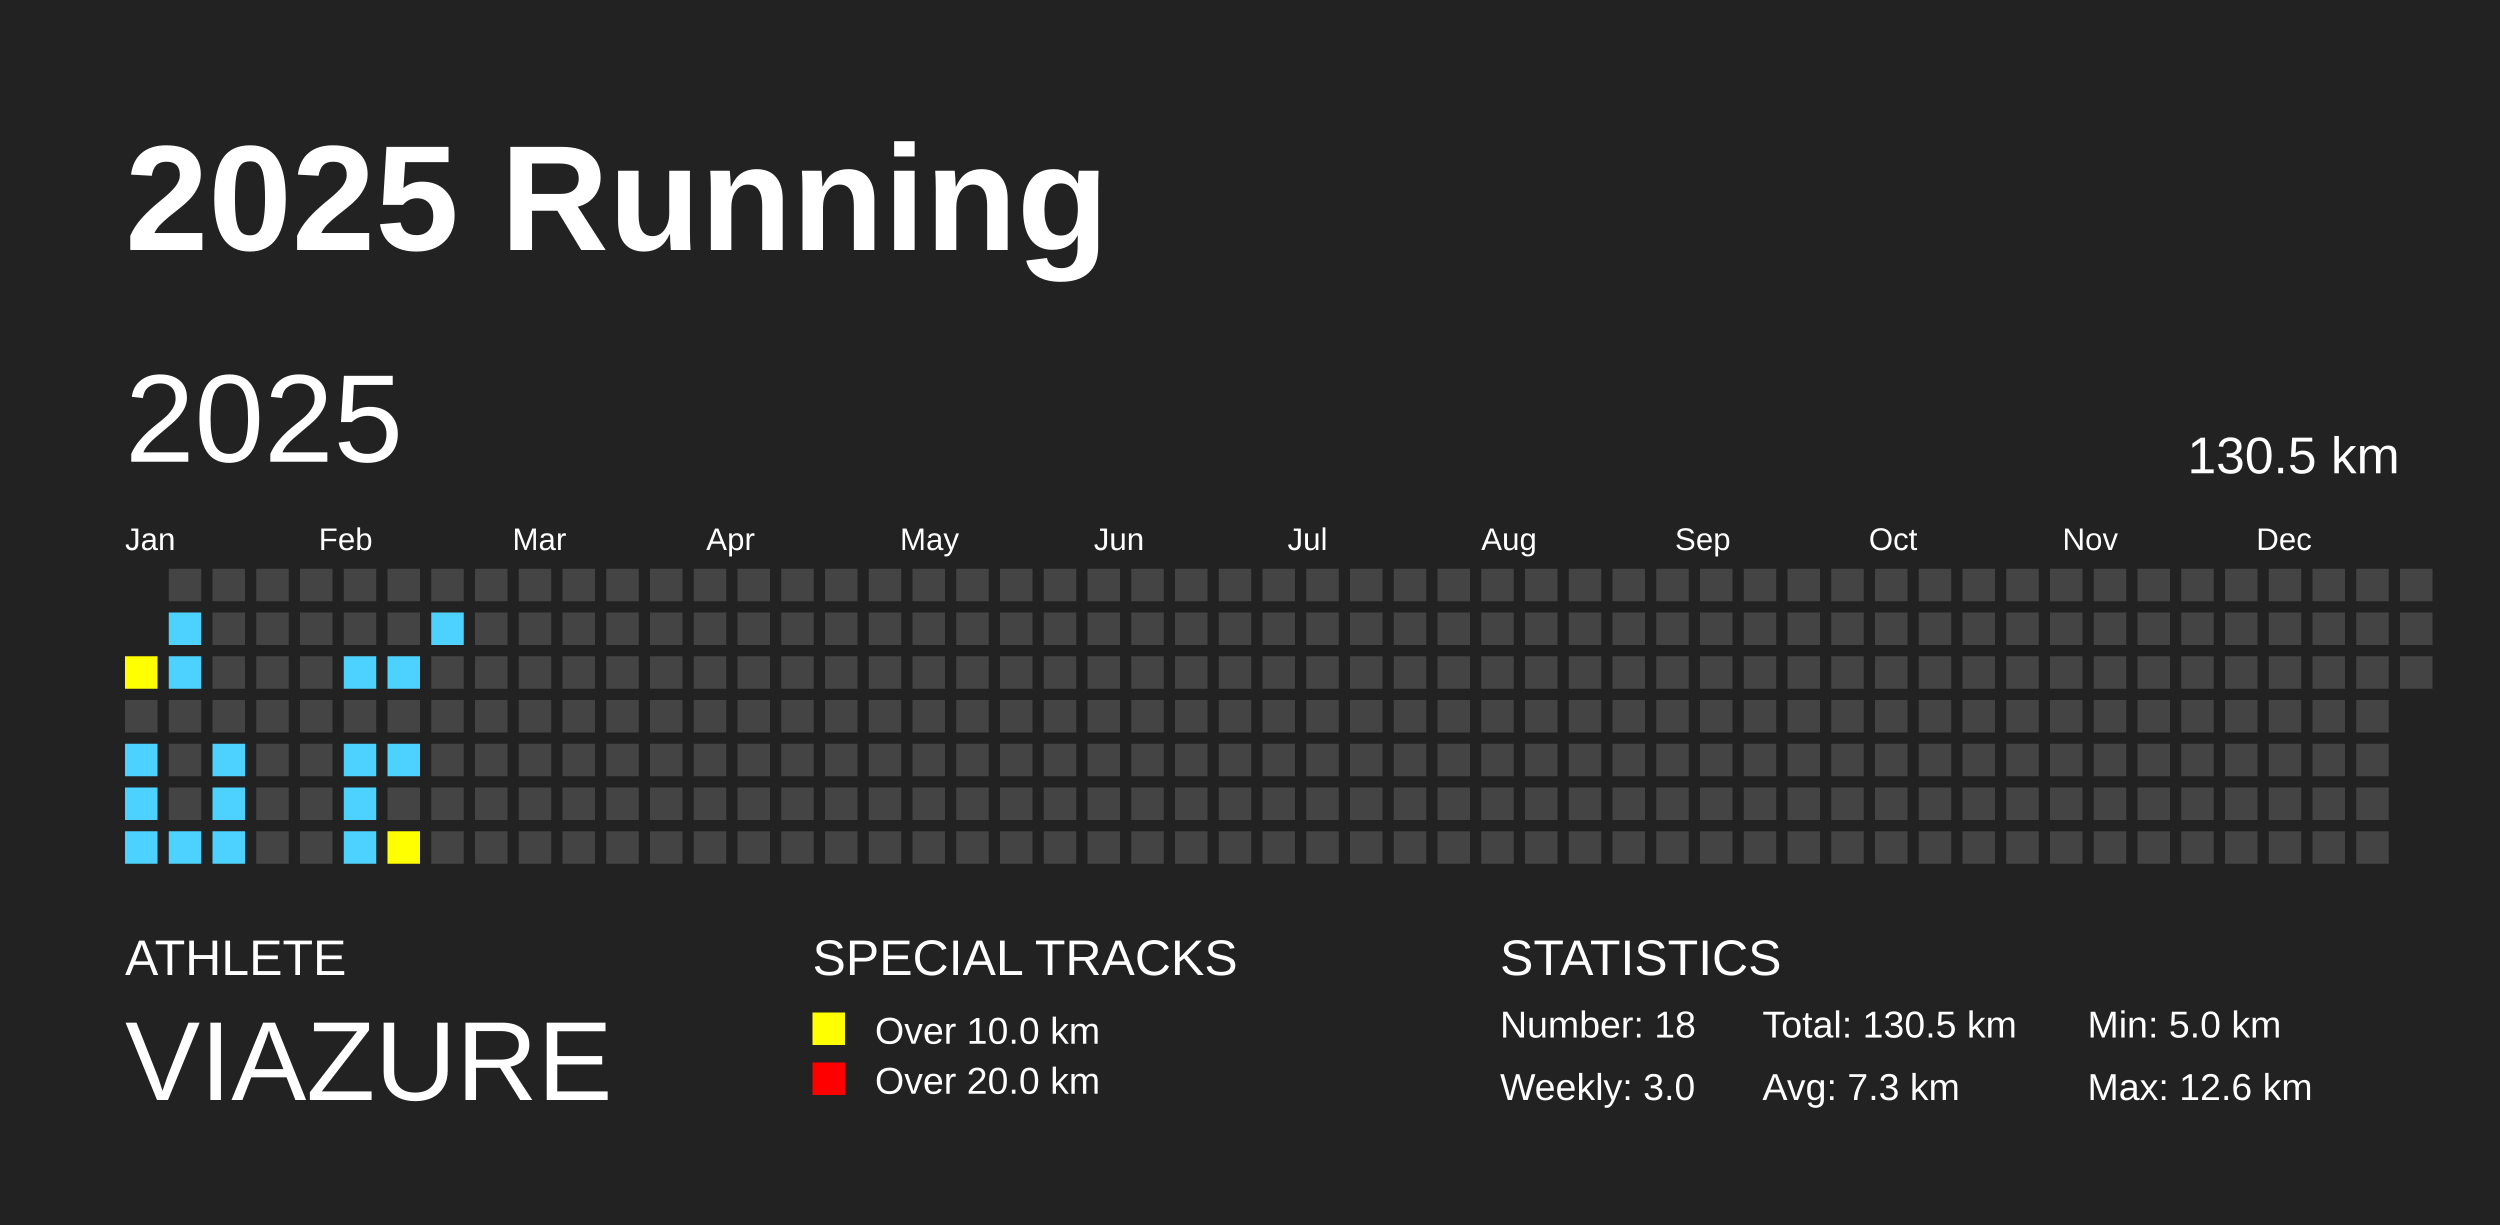
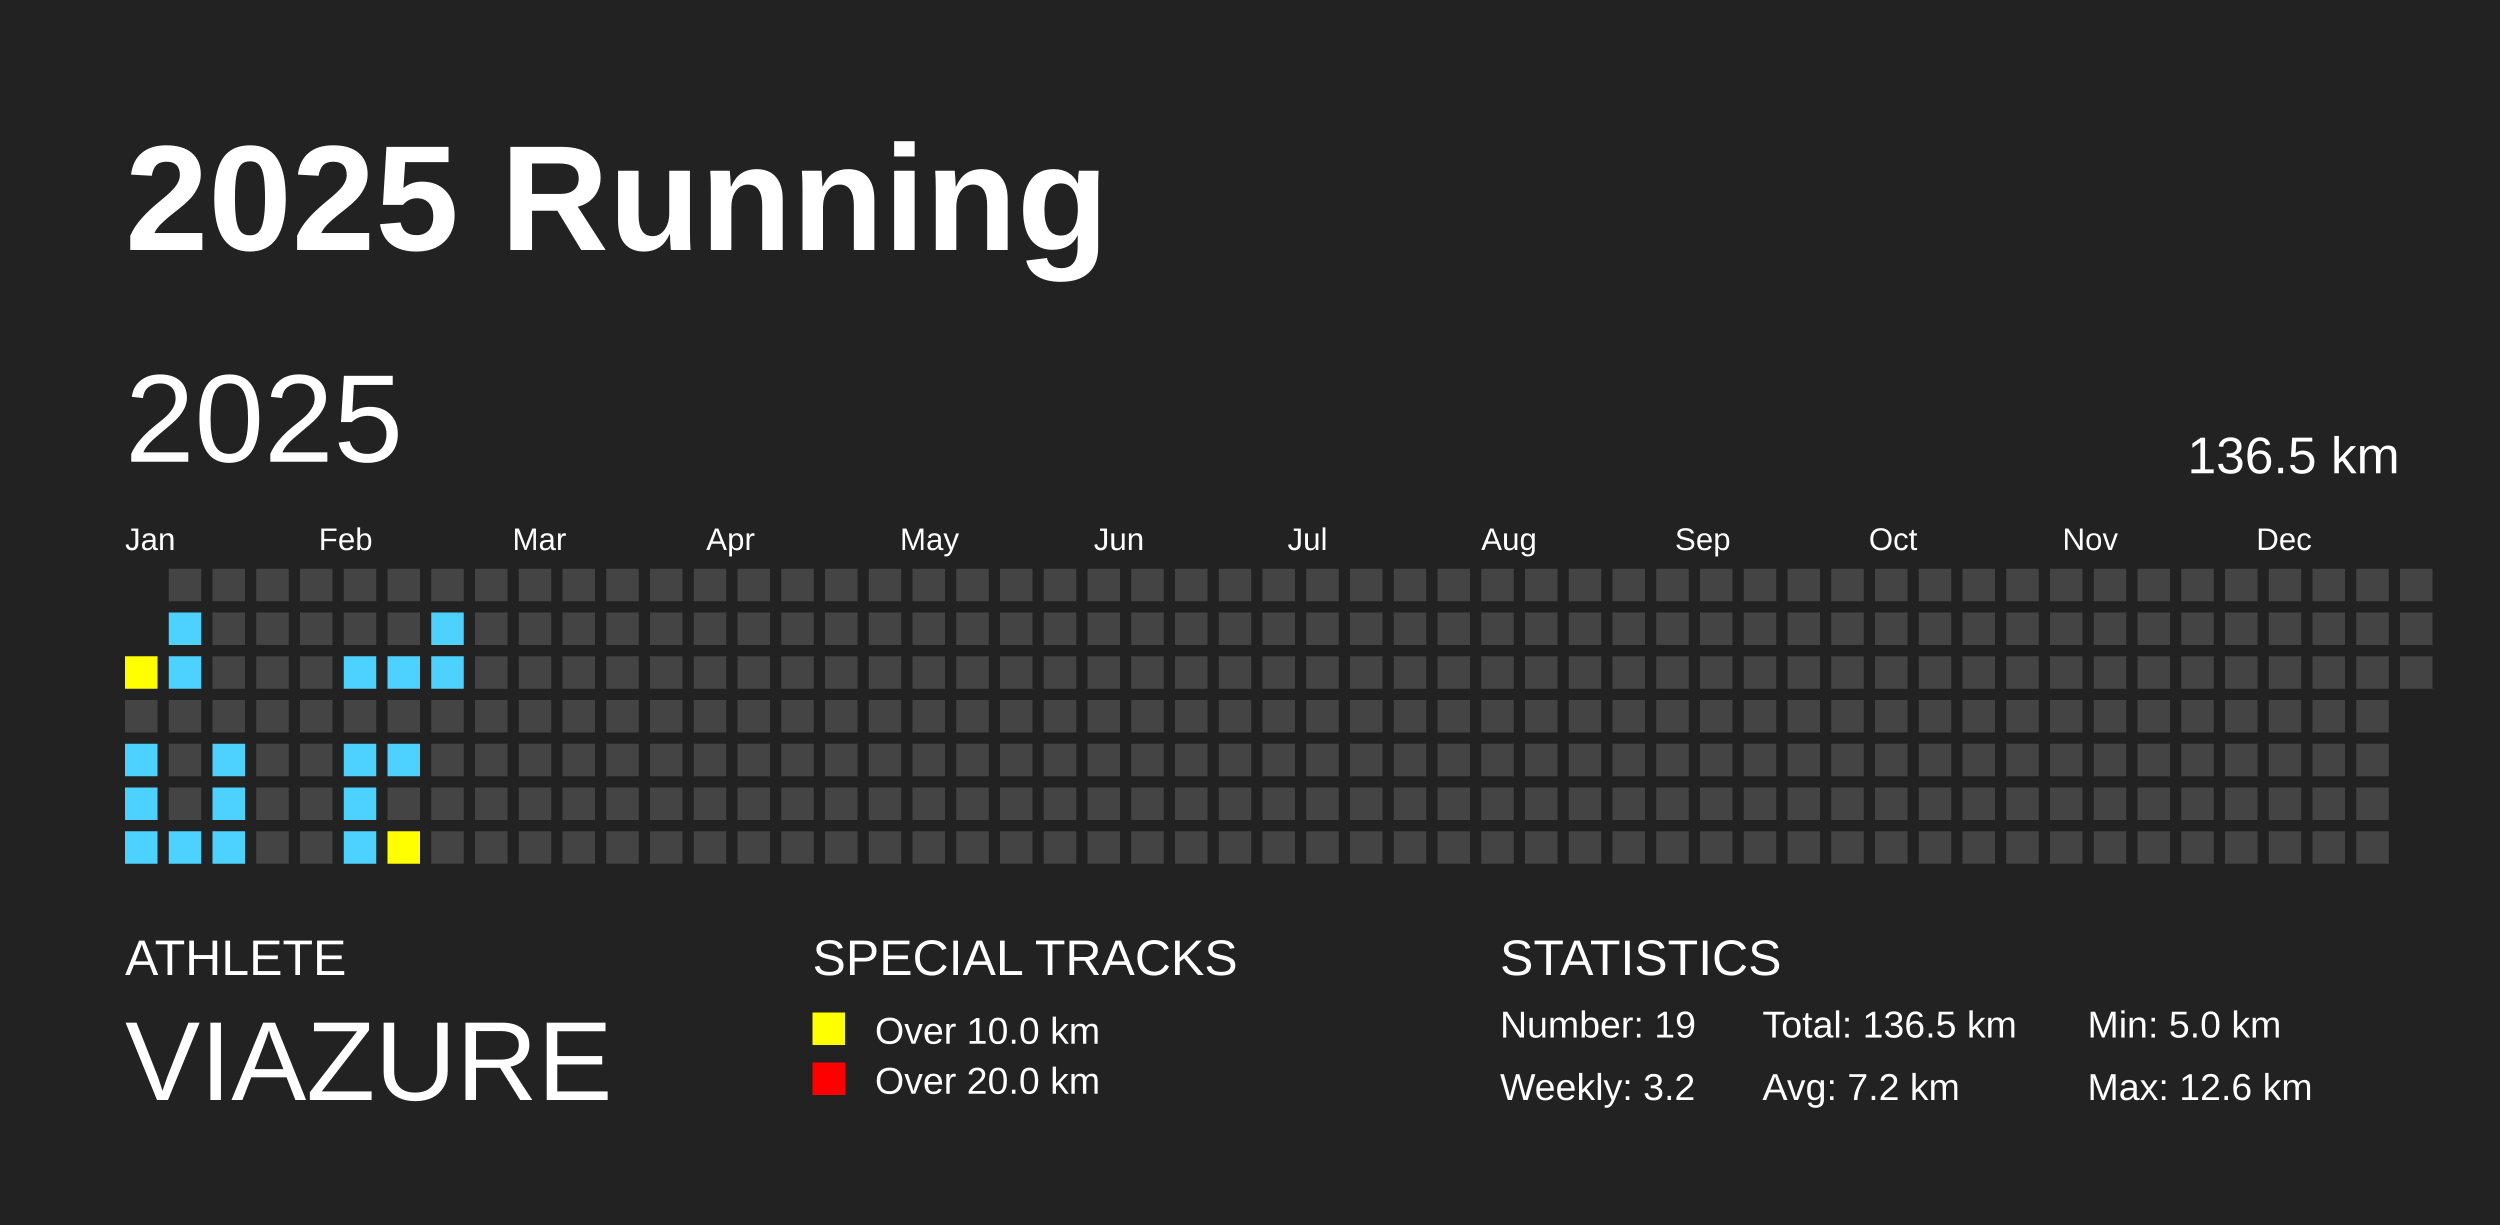
<svg xmlns="http://www.w3.org/2000/svg" baseProfile="full" height="98mm" version="1.1" viewBox="0,0,200,98" width="200mm">
  <defs />
  <rect fill="#222222" height="98" width="200" x="0" y="0" />
  <text fill="#FFFFFF" style="font-size:12px; font-family:Arial; font-weight:bold;" x="10" y="20">2025 Running</text>
  <text fill="#FFFFFF" style="font-size:4px; font-family:Arial" x="10" y="78">ATHLETE</text>
  <text fill="#FFFFFF" style="font-size:9px; font-family:Arial" x="10" y="88">VIAZURE</text>
  <text fill="#FFFFFF" style="font-size:4px; font-family:Arial" x="65" y="78">SPECIAL TRACKS</text>
  <rect fill="yellow" height="2.6" width="2.6" x="65" y="81" />
  <text fill="#FFFFFF" style="font-size:3px; font-family:Arial" x="70" y="83.5">Over 10.0 km</text>
  <rect fill="red" height="2.6" width="2.6" x="65" y="85" />
  <text fill="#FFFFFF" style="font-size:3px; font-family:Arial" x="70" y="87.5">Over 20.0 km</text>
  <text fill="#FFFFFF" style="font-size:4px; font-family:Arial" x="120" y="78">STATISTICS</text>
-   <text fill="#FFFFFF" style="font-size:3px; font-family:Arial" x="120" y="83">Number: 18</text>
-   <text fill="#FFFFFF" style="font-size:3px; font-family:Arial" x="120" y="88">Weekly: 3.0</text>
-   <text fill="#FFFFFF" style="font-size:3px; font-family:Arial" x="141" y="83">Total: 130.5 km</text>
-   <text fill="#FFFFFF" style="font-size:3px; font-family:Arial" x="141" y="88">Avg: 7.3 km</text>
+   <text fill="#FFFFFF" style="font-size:3px; font-family:Arial" x="120" y="83">Number: 19</text>
+   <text fill="#FFFFFF" style="font-size:3px; font-family:Arial" x="120" y="88">Weekly: 3.2</text>
+   <text fill="#FFFFFF" style="font-size:3px; font-family:Arial" x="141" y="83">Total: 136.5 km</text>
+   <text fill="#FFFFFF" style="font-size:3px; font-family:Arial" x="141" y="88">Avg: 7.2 km</text>
  <text fill="#FFFFFF" style="font-size:3px; font-family:Arial" x="167" y="83">Min: 5.0 km</text>
  <text fill="#FFFFFF" style="font-size:3px; font-family:Arial" x="167" y="88">Max: 12.6 km</text>
  <text dominant-baseline="hanging" fill="#FFFFFF" style="font-size:10.0px; font-family:Arial;" x="10" y="30">2025</text>
-   <text dominant-baseline="hanging" fill="#FFFFFF" style="font-size:4.125px; font-family:Arial;" x="175" y="35">130.5 km</text>
+   <text dominant-baseline="hanging" fill="#FFFFFF" style="font-size:4.125px; font-family:Arial;" x="175" y="35">136.5 km</text>
  <text fill="#FFFFFF" style="font-size:2.5px; font-family:Arial" x="10.0" y="44">Jan</text>
  <text fill="#FFFFFF" style="font-size:2.5px; font-family:Arial" x="25.5" y="44">Feb</text>
  <text fill="#FFFFFF" style="font-size:2.5px; font-family:Arial" x="41.0" y="44">Mar</text>
  <text fill="#FFFFFF" style="font-size:2.5px; font-family:Arial" x="56.5" y="44">Apr</text>
  <text fill="#FFFFFF" style="font-size:2.5px; font-family:Arial" x="72.0" y="44">May</text>
  <text fill="#FFFFFF" style="font-size:2.5px; font-family:Arial" x="87.5" y="44">Jun</text>
  <text fill="#FFFFFF" style="font-size:2.5px; font-family:Arial" x="103.0" y="44">Jul</text>
  <text fill="#FFFFFF" style="font-size:2.5px; font-family:Arial" x="118.5" y="44">Aug</text>
  <text fill="#FFFFFF" style="font-size:2.5px; font-family:Arial" x="134.0" y="44">Sep</text>
  <text fill="#FFFFFF" style="font-size:2.5px; font-family:Arial" x="149.5" y="44">Oct</text>
  <text fill="#FFFFFF" style="font-size:2.5px; font-family:Arial" x="165.0" y="44">Nov</text>
  <text fill="#FFFFFF" style="font-size:2.5px; font-family:Arial" x="180.5" y="44">Dec</text>
  <rect fill="yellow" height="2.6" width="2.6" x="10.0" y="52.5" />
  <rect fill="#444444" height="2.6" width="2.6" x="10.0" y="56.0" />
  <rect fill="#4DD2FF" height="2.6" width="2.6" x="10.0" y="59.5" />
  <rect fill="#4DD2FF" height="2.6" width="2.6" x="10.0" y="63.0" />
  <rect fill="#4DD2FF" height="2.6" width="2.6" x="10.0" y="66.5" />
  <rect fill="#444444" height="2.6" width="2.6" x="13.5" y="45.5" />
  <rect fill="#4DD2FF" height="2.6" width="2.6" x="13.5" y="49.0" />
  <rect fill="#4DD2FF" height="2.6" width="2.6" x="13.5" y="52.5" />
  <rect fill="#444444" height="2.6" width="2.6" x="13.5" y="56.0" />
  <rect fill="#444444" height="2.6" width="2.6" x="13.5" y="59.5" />
  <rect fill="#444444" height="2.6" width="2.6" x="13.5" y="63.0" />
  <rect fill="#4DD2FF" height="2.6" width="2.6" x="13.5" y="66.5" />
  <rect fill="#444444" height="2.6" width="2.6" x="17.0" y="45.5" />
  <rect fill="#444444" height="2.6" width="2.6" x="17.0" y="49.0" />
  <rect fill="#444444" height="2.6" width="2.6" x="17.0" y="52.5" />
  <rect fill="#444444" height="2.6" width="2.6" x="17.0" y="56.0" />
  <rect fill="#4DD2FF" height="2.6" width="2.6" x="17.0" y="59.5" />
  <rect fill="#4DD2FF" height="2.6" width="2.6" x="17.0" y="63.0" />
  <rect fill="#4DD2FF" height="2.6" width="2.6" x="17.0" y="66.5" />
  <rect fill="#444444" height="2.6" width="2.6" x="20.5" y="45.5" />
  <rect fill="#444444" height="2.6" width="2.6" x="20.5" y="49.0" />
  <rect fill="#444444" height="2.6" width="2.6" x="20.5" y="52.5" />
  <rect fill="#444444" height="2.6" width="2.6" x="20.5" y="56.0" />
  <rect fill="#444444" height="2.6" width="2.6" x="20.5" y="59.5" />
  <rect fill="#444444" height="2.6" width="2.6" x="20.5" y="63.0" />
  <rect fill="#444444" height="2.6" width="2.6" x="20.5" y="66.5" />
  <rect fill="#444444" height="2.6" width="2.6" x="24.0" y="45.5" />
  <rect fill="#444444" height="2.6" width="2.6" x="24.0" y="49.0" />
  <rect fill="#444444" height="2.6" width="2.6" x="24.0" y="52.5" />
  <rect fill="#444444" height="2.6" width="2.6" x="24.0" y="56.0" />
  <rect fill="#444444" height="2.6" width="2.6" x="24.0" y="59.5" />
  <rect fill="#444444" height="2.6" width="2.6" x="24.0" y="63.0" />
  <rect fill="#444444" height="2.6" width="2.6" x="24.0" y="66.5" />
  <rect fill="#444444" height="2.6" width="2.6" x="27.5" y="45.5" />
  <rect fill="#444444" height="2.6" width="2.6" x="27.5" y="49.0" />
  <rect fill="#4DD2FF" height="2.6" width="2.6" x="27.5" y="52.5" />
  <rect fill="#444444" height="2.6" width="2.6" x="27.5" y="56.0" />
  <rect fill="#4DD2FF" height="2.6" width="2.6" x="27.5" y="59.5" />
  <rect fill="#4DD2FF" height="2.6" width="2.6" x="27.5" y="63.0" />
  <rect fill="#4DD2FF" height="2.6" width="2.6" x="27.5" y="66.5" />
  <rect fill="#444444" height="2.6" width="2.6" x="31.0" y="45.5" />
  <rect fill="#444444" height="2.6" width="2.6" x="31.0" y="49.0" />
  <rect fill="#4DD2FF" height="2.6" width="2.6" x="31.0" y="52.5" />
  <rect fill="#444444" height="2.6" width="2.6" x="31.0" y="56.0" />
  <rect fill="#4DD2FF" height="2.6" width="2.6" x="31.0" y="59.5" />
  <rect fill="#444444" height="2.6" width="2.6" x="31.0" y="63.0" />
  <rect fill="yellow" height="2.6" width="2.6" x="31.0" y="66.5" />
  <rect fill="#444444" height="2.6" width="2.6" x="34.5" y="45.5" />
  <rect fill="#4DD2FF" height="2.6" width="2.6" x="34.5" y="49.0" />
-   <rect fill="#444444" height="2.6" width="2.6" x="34.5" y="52.5" />
+   <rect fill="#4DD2FF" height="2.6" width="2.6" x="34.5" y="52.5" />
  <rect fill="#444444" height="2.6" width="2.6" x="34.5" y="56.0" />
  <rect fill="#444444" height="2.6" width="2.6" x="34.5" y="59.5" />
  <rect fill="#444444" height="2.6" width="2.6" x="34.5" y="63.0" />
  <rect fill="#444444" height="2.6" width="2.6" x="34.5" y="66.5" />
  <rect fill="#444444" height="2.6" width="2.6" x="38.0" y="45.5" />
  <rect fill="#444444" height="2.6" width="2.6" x="38.0" y="49.0" />
  <rect fill="#444444" height="2.6" width="2.6" x="38.0" y="52.5" />
  <rect fill="#444444" height="2.6" width="2.6" x="38.0" y="56.0" />
  <rect fill="#444444" height="2.6" width="2.6" x="38.0" y="59.5" />
  <rect fill="#444444" height="2.6" width="2.6" x="38.0" y="63.0" />
  <rect fill="#444444" height="2.6" width="2.6" x="38.0" y="66.5" />
  <rect fill="#444444" height="2.6" width="2.6" x="41.5" y="45.5" />
  <rect fill="#444444" height="2.6" width="2.6" x="41.5" y="49.0" />
  <rect fill="#444444" height="2.6" width="2.6" x="41.5" y="52.5" />
  <rect fill="#444444" height="2.6" width="2.6" x="41.5" y="56.0" />
  <rect fill="#444444" height="2.6" width="2.6" x="41.5" y="59.5" />
  <rect fill="#444444" height="2.6" width="2.6" x="41.5" y="63.0" />
  <rect fill="#444444" height="2.6" width="2.6" x="41.5" y="66.5" />
  <rect fill="#444444" height="2.6" width="2.6" x="45.0" y="45.5" />
  <rect fill="#444444" height="2.6" width="2.6" x="45.0" y="49.0" />
  <rect fill="#444444" height="2.6" width="2.6" x="45.0" y="52.5" />
  <rect fill="#444444" height="2.6" width="2.6" x="45.0" y="56.0" />
  <rect fill="#444444" height="2.6" width="2.6" x="45.0" y="59.5" />
  <rect fill="#444444" height="2.6" width="2.6" x="45.0" y="63.0" />
  <rect fill="#444444" height="2.6" width="2.6" x="45.0" y="66.5" />
  <rect fill="#444444" height="2.6" width="2.6" x="48.5" y="45.5" />
  <rect fill="#444444" height="2.6" width="2.6" x="48.5" y="49.0" />
  <rect fill="#444444" height="2.6" width="2.6" x="48.5" y="52.5" />
  <rect fill="#444444" height="2.6" width="2.6" x="48.5" y="56.0" />
  <rect fill="#444444" height="2.6" width="2.6" x="48.5" y="59.5" />
  <rect fill="#444444" height="2.6" width="2.6" x="48.5" y="63.0" />
  <rect fill="#444444" height="2.6" width="2.6" x="48.5" y="66.5" />
  <rect fill="#444444" height="2.6" width="2.6" x="52.0" y="45.5" />
  <rect fill="#444444" height="2.6" width="2.6" x="52.0" y="49.0" />
  <rect fill="#444444" height="2.6" width="2.6" x="52.0" y="52.5" />
  <rect fill="#444444" height="2.6" width="2.6" x="52.0" y="56.0" />
  <rect fill="#444444" height="2.6" width="2.6" x="52.0" y="59.5" />
  <rect fill="#444444" height="2.6" width="2.6" x="52.0" y="63.0" />
  <rect fill="#444444" height="2.6" width="2.6" x="52.0" y="66.5" />
  <rect fill="#444444" height="2.6" width="2.6" x="55.5" y="45.5" />
  <rect fill="#444444" height="2.6" width="2.6" x="55.5" y="49.0" />
  <rect fill="#444444" height="2.6" width="2.6" x="55.5" y="52.5" />
  <rect fill="#444444" height="2.6" width="2.6" x="55.5" y="56.0" />
  <rect fill="#444444" height="2.6" width="2.6" x="55.5" y="59.5" />
  <rect fill="#444444" height="2.6" width="2.6" x="55.5" y="63.0" />
  <rect fill="#444444" height="2.6" width="2.6" x="55.5" y="66.5" />
  <rect fill="#444444" height="2.6" width="2.6" x="59.0" y="45.5" />
  <rect fill="#444444" height="2.6" width="2.6" x="59.0" y="49.0" />
  <rect fill="#444444" height="2.6" width="2.6" x="59.0" y="52.5" />
  <rect fill="#444444" height="2.6" width="2.6" x="59.0" y="56.0" />
  <rect fill="#444444" height="2.6" width="2.6" x="59.0" y="59.5" />
  <rect fill="#444444" height="2.6" width="2.6" x="59.0" y="63.0" />
  <rect fill="#444444" height="2.6" width="2.6" x="59.0" y="66.5" />
  <rect fill="#444444" height="2.6" width="2.6" x="62.5" y="45.5" />
  <rect fill="#444444" height="2.6" width="2.6" x="62.5" y="49.0" />
  <rect fill="#444444" height="2.6" width="2.6" x="62.5" y="52.5" />
  <rect fill="#444444" height="2.6" width="2.6" x="62.5" y="56.0" />
  <rect fill="#444444" height="2.6" width="2.6" x="62.5" y="59.5" />
  <rect fill="#444444" height="2.6" width="2.6" x="62.5" y="63.0" />
  <rect fill="#444444" height="2.6" width="2.6" x="62.5" y="66.5" />
  <rect fill="#444444" height="2.6" width="2.6" x="66.0" y="45.5" />
  <rect fill="#444444" height="2.6" width="2.6" x="66.0" y="49.0" />
  <rect fill="#444444" height="2.6" width="2.6" x="66.0" y="52.5" />
  <rect fill="#444444" height="2.6" width="2.6" x="66.0" y="56.0" />
  <rect fill="#444444" height="2.6" width="2.6" x="66.0" y="59.5" />
  <rect fill="#444444" height="2.6" width="2.6" x="66.0" y="63.0" />
  <rect fill="#444444" height="2.6" width="2.6" x="66.0" y="66.5" />
  <rect fill="#444444" height="2.6" width="2.6" x="69.5" y="45.5" />
  <rect fill="#444444" height="2.6" width="2.6" x="69.5" y="49.0" />
  <rect fill="#444444" height="2.6" width="2.6" x="69.5" y="52.5" />
  <rect fill="#444444" height="2.6" width="2.6" x="69.5" y="56.0" />
  <rect fill="#444444" height="2.6" width="2.6" x="69.5" y="59.5" />
  <rect fill="#444444" height="2.6" width="2.6" x="69.5" y="63.0" />
  <rect fill="#444444" height="2.6" width="2.6" x="69.5" y="66.5" />
  <rect fill="#444444" height="2.6" width="2.6" x="73.0" y="45.5" />
  <rect fill="#444444" height="2.6" width="2.6" x="73.0" y="49.0" />
  <rect fill="#444444" height="2.6" width="2.6" x="73.0" y="52.5" />
  <rect fill="#444444" height="2.6" width="2.6" x="73.0" y="56.0" />
  <rect fill="#444444" height="2.6" width="2.6" x="73.0" y="59.5" />
  <rect fill="#444444" height="2.6" width="2.6" x="73.0" y="63.0" />
  <rect fill="#444444" height="2.6" width="2.6" x="73.0" y="66.5" />
  <rect fill="#444444" height="2.6" width="2.6" x="76.5" y="45.5" />
  <rect fill="#444444" height="2.6" width="2.6" x="76.5" y="49.0" />
  <rect fill="#444444" height="2.6" width="2.6" x="76.5" y="52.5" />
  <rect fill="#444444" height="2.6" width="2.6" x="76.5" y="56.0" />
  <rect fill="#444444" height="2.6" width="2.6" x="76.5" y="59.5" />
  <rect fill="#444444" height="2.6" width="2.6" x="76.5" y="63.0" />
  <rect fill="#444444" height="2.6" width="2.6" x="76.5" y="66.5" />
  <rect fill="#444444" height="2.6" width="2.6" x="80.0" y="45.5" />
  <rect fill="#444444" height="2.6" width="2.6" x="80.0" y="49.0" />
  <rect fill="#444444" height="2.6" width="2.6" x="80.0" y="52.5" />
  <rect fill="#444444" height="2.6" width="2.6" x="80.0" y="56.0" />
  <rect fill="#444444" height="2.6" width="2.6" x="80.0" y="59.5" />
  <rect fill="#444444" height="2.6" width="2.6" x="80.0" y="63.0" />
  <rect fill="#444444" height="2.6" width="2.6" x="80.0" y="66.5" />
  <rect fill="#444444" height="2.6" width="2.6" x="83.5" y="45.5" />
  <rect fill="#444444" height="2.6" width="2.6" x="83.5" y="49.0" />
  <rect fill="#444444" height="2.6" width="2.6" x="83.5" y="52.5" />
  <rect fill="#444444" height="2.6" width="2.6" x="83.5" y="56.0" />
  <rect fill="#444444" height="2.6" width="2.6" x="83.5" y="59.5" />
  <rect fill="#444444" height="2.6" width="2.6" x="83.5" y="63.0" />
  <rect fill="#444444" height="2.6" width="2.6" x="83.5" y="66.5" />
  <rect fill="#444444" height="2.6" width="2.6" x="87.0" y="45.5" />
  <rect fill="#444444" height="2.6" width="2.6" x="87.0" y="49.0" />
  <rect fill="#444444" height="2.6" width="2.6" x="87.0" y="52.5" />
  <rect fill="#444444" height="2.6" width="2.6" x="87.0" y="56.0" />
  <rect fill="#444444" height="2.6" width="2.6" x="87.0" y="59.5" />
  <rect fill="#444444" height="2.6" width="2.6" x="87.0" y="63.0" />
  <rect fill="#444444" height="2.6" width="2.6" x="87.0" y="66.5" />
  <rect fill="#444444" height="2.6" width="2.6" x="90.5" y="45.5" />
  <rect fill="#444444" height="2.6" width="2.6" x="90.5" y="49.0" />
  <rect fill="#444444" height="2.6" width="2.6" x="90.5" y="52.5" />
  <rect fill="#444444" height="2.6" width="2.6" x="90.5" y="56.0" />
  <rect fill="#444444" height="2.6" width="2.6" x="90.5" y="59.5" />
  <rect fill="#444444" height="2.6" width="2.6" x="90.5" y="63.0" />
  <rect fill="#444444" height="2.6" width="2.6" x="90.5" y="66.5" />
  <rect fill="#444444" height="2.6" width="2.6" x="94.0" y="45.5" />
  <rect fill="#444444" height="2.6" width="2.6" x="94.0" y="49.0" />
  <rect fill="#444444" height="2.6" width="2.6" x="94.0" y="52.5" />
  <rect fill="#444444" height="2.6" width="2.6" x="94.0" y="56.0" />
  <rect fill="#444444" height="2.6" width="2.6" x="94.0" y="59.5" />
  <rect fill="#444444" height="2.6" width="2.6" x="94.0" y="63.0" />
  <rect fill="#444444" height="2.6" width="2.6" x="94.0" y="66.5" />
  <rect fill="#444444" height="2.6" width="2.6" x="97.5" y="45.5" />
  <rect fill="#444444" height="2.6" width="2.6" x="97.5" y="49.0" />
  <rect fill="#444444" height="2.6" width="2.6" x="97.5" y="52.5" />
  <rect fill="#444444" height="2.6" width="2.6" x="97.5" y="56.0" />
  <rect fill="#444444" height="2.6" width="2.6" x="97.5" y="59.5" />
  <rect fill="#444444" height="2.6" width="2.6" x="97.5" y="63.0" />
  <rect fill="#444444" height="2.6" width="2.6" x="97.5" y="66.5" />
  <rect fill="#444444" height="2.6" width="2.6" x="101.0" y="45.5" />
  <rect fill="#444444" height="2.6" width="2.6" x="101.0" y="49.0" />
  <rect fill="#444444" height="2.6" width="2.6" x="101.0" y="52.5" />
  <rect fill="#444444" height="2.6" width="2.6" x="101.0" y="56.0" />
  <rect fill="#444444" height="2.6" width="2.6" x="101.0" y="59.5" />
  <rect fill="#444444" height="2.6" width="2.6" x="101.0" y="63.0" />
  <rect fill="#444444" height="2.6" width="2.6" x="101.0" y="66.5" />
  <rect fill="#444444" height="2.6" width="2.6" x="104.5" y="45.5" />
  <rect fill="#444444" height="2.6" width="2.6" x="104.5" y="49.0" />
  <rect fill="#444444" height="2.6" width="2.6" x="104.5" y="52.5" />
  <rect fill="#444444" height="2.6" width="2.6" x="104.5" y="56.0" />
  <rect fill="#444444" height="2.6" width="2.6" x="104.5" y="59.5" />
  <rect fill="#444444" height="2.6" width="2.6" x="104.5" y="63.0" />
  <rect fill="#444444" height="2.6" width="2.6" x="104.5" y="66.5" />
  <rect fill="#444444" height="2.6" width="2.6" x="108.0" y="45.5" />
  <rect fill="#444444" height="2.6" width="2.6" x="108.0" y="49.0" />
  <rect fill="#444444" height="2.6" width="2.6" x="108.0" y="52.5" />
  <rect fill="#444444" height="2.6" width="2.6" x="108.0" y="56.0" />
  <rect fill="#444444" height="2.6" width="2.6" x="108.0" y="59.5" />
  <rect fill="#444444" height="2.6" width="2.6" x="108.0" y="63.0" />
  <rect fill="#444444" height="2.6" width="2.6" x="108.0" y="66.5" />
  <rect fill="#444444" height="2.6" width="2.6" x="111.5" y="45.5" />
  <rect fill="#444444" height="2.6" width="2.6" x="111.5" y="49.0" />
  <rect fill="#444444" height="2.6" width="2.6" x="111.5" y="52.5" />
  <rect fill="#444444" height="2.6" width="2.6" x="111.5" y="56.0" />
  <rect fill="#444444" height="2.6" width="2.6" x="111.5" y="59.5" />
  <rect fill="#444444" height="2.6" width="2.6" x="111.5" y="63.0" />
  <rect fill="#444444" height="2.6" width="2.6" x="111.5" y="66.5" />
  <rect fill="#444444" height="2.6" width="2.6" x="115.0" y="45.5" />
  <rect fill="#444444" height="2.6" width="2.6" x="115.0" y="49.0" />
  <rect fill="#444444" height="2.6" width="2.6" x="115.0" y="52.5" />
  <rect fill="#444444" height="2.6" width="2.6" x="115.0" y="56.0" />
  <rect fill="#444444" height="2.6" width="2.6" x="115.0" y="59.5" />
  <rect fill="#444444" height="2.6" width="2.6" x="115.0" y="63.0" />
  <rect fill="#444444" height="2.6" width="2.6" x="115.0" y="66.5" />
  <rect fill="#444444" height="2.6" width="2.6" x="118.5" y="45.5" />
  <rect fill="#444444" height="2.6" width="2.6" x="118.5" y="49.0" />
  <rect fill="#444444" height="2.6" width="2.6" x="118.5" y="52.5" />
  <rect fill="#444444" height="2.6" width="2.6" x="118.5" y="56.0" />
  <rect fill="#444444" height="2.6" width="2.6" x="118.5" y="59.5" />
  <rect fill="#444444" height="2.6" width="2.6" x="118.5" y="63.0" />
  <rect fill="#444444" height="2.6" width="2.6" x="118.5" y="66.5" />
  <rect fill="#444444" height="2.6" width="2.6" x="122.0" y="45.5" />
  <rect fill="#444444" height="2.6" width="2.6" x="122.0" y="49.0" />
  <rect fill="#444444" height="2.6" width="2.6" x="122.0" y="52.5" />
  <rect fill="#444444" height="2.6" width="2.6" x="122.0" y="56.0" />
  <rect fill="#444444" height="2.6" width="2.6" x="122.0" y="59.5" />
  <rect fill="#444444" height="2.6" width="2.6" x="122.0" y="63.0" />
  <rect fill="#444444" height="2.6" width="2.6" x="122.0" y="66.5" />
  <rect fill="#444444" height="2.6" width="2.6" x="125.5" y="45.5" />
  <rect fill="#444444" height="2.6" width="2.6" x="125.5" y="49.0" />
  <rect fill="#444444" height="2.6" width="2.6" x="125.5" y="52.5" />
  <rect fill="#444444" height="2.6" width="2.6" x="125.5" y="56.0" />
  <rect fill="#444444" height="2.6" width="2.6" x="125.5" y="59.5" />
  <rect fill="#444444" height="2.6" width="2.6" x="125.5" y="63.0" />
  <rect fill="#444444" height="2.6" width="2.6" x="125.5" y="66.5" />
  <rect fill="#444444" height="2.6" width="2.6" x="129.0" y="45.5" />
  <rect fill="#444444" height="2.6" width="2.6" x="129.0" y="49.0" />
  <rect fill="#444444" height="2.6" width="2.6" x="129.0" y="52.5" />
  <rect fill="#444444" height="2.6" width="2.6" x="129.0" y="56.0" />
  <rect fill="#444444" height="2.6" width="2.6" x="129.0" y="59.5" />
  <rect fill="#444444" height="2.6" width="2.6" x="129.0" y="63.0" />
  <rect fill="#444444" height="2.6" width="2.6" x="129.0" y="66.5" />
  <rect fill="#444444" height="2.6" width="2.6" x="132.5" y="45.5" />
  <rect fill="#444444" height="2.6" width="2.6" x="132.5" y="49.0" />
  <rect fill="#444444" height="2.6" width="2.6" x="132.5" y="52.5" />
  <rect fill="#444444" height="2.6" width="2.6" x="132.5" y="56.0" />
  <rect fill="#444444" height="2.6" width="2.6" x="132.5" y="59.5" />
  <rect fill="#444444" height="2.6" width="2.6" x="132.5" y="63.0" />
  <rect fill="#444444" height="2.6" width="2.6" x="132.5" y="66.5" />
  <rect fill="#444444" height="2.6" width="2.6" x="136.0" y="45.5" />
  <rect fill="#444444" height="2.6" width="2.6" x="136.0" y="49.0" />
  <rect fill="#444444" height="2.6" width="2.6" x="136.0" y="52.5" />
  <rect fill="#444444" height="2.6" width="2.6" x="136.0" y="56.0" />
  <rect fill="#444444" height="2.6" width="2.6" x="136.0" y="59.5" />
  <rect fill="#444444" height="2.6" width="2.6" x="136.0" y="63.0" />
  <rect fill="#444444" height="2.6" width="2.6" x="136.0" y="66.5" />
  <rect fill="#444444" height="2.6" width="2.6" x="139.5" y="45.5" />
  <rect fill="#444444" height="2.6" width="2.6" x="139.5" y="49.0" />
  <rect fill="#444444" height="2.6" width="2.6" x="139.5" y="52.5" />
  <rect fill="#444444" height="2.6" width="2.6" x="139.5" y="56.0" />
  <rect fill="#444444" height="2.6" width="2.6" x="139.5" y="59.5" />
  <rect fill="#444444" height="2.6" width="2.6" x="139.5" y="63.0" />
  <rect fill="#444444" height="2.6" width="2.6" x="139.5" y="66.5" />
  <rect fill="#444444" height="2.6" width="2.6" x="143.0" y="45.5" />
  <rect fill="#444444" height="2.6" width="2.6" x="143.0" y="49.0" />
  <rect fill="#444444" height="2.6" width="2.6" x="143.0" y="52.5" />
  <rect fill="#444444" height="2.6" width="2.6" x="143.0" y="56.0" />
  <rect fill="#444444" height="2.6" width="2.6" x="143.0" y="59.5" />
  <rect fill="#444444" height="2.6" width="2.6" x="143.0" y="63.0" />
  <rect fill="#444444" height="2.6" width="2.6" x="143.0" y="66.5" />
  <rect fill="#444444" height="2.6" width="2.6" x="146.5" y="45.5" />
  <rect fill="#444444" height="2.6" width="2.6" x="146.5" y="49.0" />
  <rect fill="#444444" height="2.6" width="2.6" x="146.5" y="52.5" />
  <rect fill="#444444" height="2.6" width="2.6" x="146.5" y="56.0" />
  <rect fill="#444444" height="2.6" width="2.6" x="146.5" y="59.5" />
  <rect fill="#444444" height="2.6" width="2.6" x="146.5" y="63.0" />
  <rect fill="#444444" height="2.6" width="2.6" x="146.5" y="66.5" />
  <rect fill="#444444" height="2.6" width="2.6" x="150.0" y="45.5" />
  <rect fill="#444444" height="2.6" width="2.6" x="150.0" y="49.0" />
  <rect fill="#444444" height="2.6" width="2.6" x="150.0" y="52.5" />
  <rect fill="#444444" height="2.6" width="2.6" x="150.0" y="56.0" />
  <rect fill="#444444" height="2.6" width="2.6" x="150.0" y="59.5" />
  <rect fill="#444444" height="2.6" width="2.6" x="150.0" y="63.0" />
  <rect fill="#444444" height="2.6" width="2.6" x="150.0" y="66.5" />
  <rect fill="#444444" height="2.6" width="2.6" x="153.5" y="45.5" />
  <rect fill="#444444" height="2.6" width="2.6" x="153.5" y="49.0" />
  <rect fill="#444444" height="2.6" width="2.6" x="153.5" y="52.5" />
  <rect fill="#444444" height="2.6" width="2.6" x="153.5" y="56.0" />
  <rect fill="#444444" height="2.6" width="2.6" x="153.5" y="59.5" />
  <rect fill="#444444" height="2.6" width="2.6" x="153.5" y="63.0" />
  <rect fill="#444444" height="2.6" width="2.6" x="153.5" y="66.5" />
  <rect fill="#444444" height="2.6" width="2.6" x="157.0" y="45.5" />
  <rect fill="#444444" height="2.6" width="2.6" x="157.0" y="49.0" />
  <rect fill="#444444" height="2.6" width="2.6" x="157.0" y="52.5" />
  <rect fill="#444444" height="2.6" width="2.6" x="157.0" y="56.0" />
  <rect fill="#444444" height="2.6" width="2.6" x="157.0" y="59.5" />
  <rect fill="#444444" height="2.6" width="2.6" x="157.0" y="63.0" />
  <rect fill="#444444" height="2.6" width="2.6" x="157.0" y="66.5" />
  <rect fill="#444444" height="2.6" width="2.6" x="160.5" y="45.5" />
  <rect fill="#444444" height="2.6" width="2.6" x="160.5" y="49.0" />
  <rect fill="#444444" height="2.6" width="2.6" x="160.5" y="52.5" />
  <rect fill="#444444" height="2.6" width="2.6" x="160.5" y="56.0" />
  <rect fill="#444444" height="2.6" width="2.6" x="160.5" y="59.5" />
  <rect fill="#444444" height="2.6" width="2.6" x="160.5" y="63.0" />
  <rect fill="#444444" height="2.6" width="2.6" x="160.5" y="66.5" />
  <rect fill="#444444" height="2.6" width="2.6" x="164.0" y="45.5" />
  <rect fill="#444444" height="2.6" width="2.6" x="164.0" y="49.0" />
  <rect fill="#444444" height="2.6" width="2.6" x="164.0" y="52.5" />
  <rect fill="#444444" height="2.6" width="2.6" x="164.0" y="56.0" />
  <rect fill="#444444" height="2.6" width="2.6" x="164.0" y="59.5" />
  <rect fill="#444444" height="2.6" width="2.6" x="164.0" y="63.0" />
  <rect fill="#444444" height="2.6" width="2.6" x="164.0" y="66.5" />
  <rect fill="#444444" height="2.6" width="2.6" x="167.5" y="45.5" />
  <rect fill="#444444" height="2.6" width="2.6" x="167.5" y="49.0" />
  <rect fill="#444444" height="2.6" width="2.6" x="167.5" y="52.5" />
  <rect fill="#444444" height="2.6" width="2.6" x="167.5" y="56.0" />
  <rect fill="#444444" height="2.6" width="2.6" x="167.5" y="59.5" />
  <rect fill="#444444" height="2.6" width="2.6" x="167.5" y="63.0" />
  <rect fill="#444444" height="2.6" width="2.6" x="167.5" y="66.5" />
  <rect fill="#444444" height="2.6" width="2.6" x="171.0" y="45.5" />
  <rect fill="#444444" height="2.6" width="2.6" x="171.0" y="49.0" />
  <rect fill="#444444" height="2.6" width="2.6" x="171.0" y="52.5" />
  <rect fill="#444444" height="2.6" width="2.6" x="171.0" y="56.0" />
  <rect fill="#444444" height="2.6" width="2.6" x="171.0" y="59.5" />
  <rect fill="#444444" height="2.6" width="2.6" x="171.0" y="63.0" />
  <rect fill="#444444" height="2.6" width="2.6" x="171.0" y="66.5" />
  <rect fill="#444444" height="2.6" width="2.6" x="174.5" y="45.5" />
  <rect fill="#444444" height="2.6" width="2.6" x="174.5" y="49.0" />
  <rect fill="#444444" height="2.6" width="2.6" x="174.5" y="52.5" />
  <rect fill="#444444" height="2.6" width="2.6" x="174.5" y="56.0" />
  <rect fill="#444444" height="2.6" width="2.6" x="174.5" y="59.5" />
  <rect fill="#444444" height="2.6" width="2.6" x="174.5" y="63.0" />
  <rect fill="#444444" height="2.6" width="2.6" x="174.5" y="66.5" />
  <rect fill="#444444" height="2.6" width="2.6" x="178.0" y="45.5" />
  <rect fill="#444444" height="2.6" width="2.6" x="178.0" y="49.0" />
  <rect fill="#444444" height="2.6" width="2.6" x="178.0" y="52.5" />
  <rect fill="#444444" height="2.6" width="2.6" x="178.0" y="56.0" />
  <rect fill="#444444" height="2.6" width="2.6" x="178.0" y="59.5" />
  <rect fill="#444444" height="2.6" width="2.6" x="178.0" y="63.0" />
  <rect fill="#444444" height="2.6" width="2.6" x="178.0" y="66.5" />
  <rect fill="#444444" height="2.6" width="2.6" x="181.5" y="45.5" />
  <rect fill="#444444" height="2.6" width="2.6" x="181.5" y="49.0" />
  <rect fill="#444444" height="2.6" width="2.6" x="181.5" y="52.5" />
  <rect fill="#444444" height="2.6" width="2.6" x="181.5" y="56.0" />
  <rect fill="#444444" height="2.6" width="2.6" x="181.5" y="59.5" />
  <rect fill="#444444" height="2.6" width="2.6" x="181.5" y="63.0" />
  <rect fill="#444444" height="2.6" width="2.6" x="181.5" y="66.5" />
  <rect fill="#444444" height="2.6" width="2.6" x="185.0" y="45.5" />
  <rect fill="#444444" height="2.6" width="2.6" x="185.0" y="49.0" />
  <rect fill="#444444" height="2.6" width="2.6" x="185.0" y="52.5" />
  <rect fill="#444444" height="2.6" width="2.6" x="185.0" y="56.0" />
  <rect fill="#444444" height="2.6" width="2.6" x="185.0" y="59.5" />
  <rect fill="#444444" height="2.6" width="2.6" x="185.0" y="63.0" />
  <rect fill="#444444" height="2.6" width="2.6" x="185.0" y="66.5" />
  <rect fill="#444444" height="2.6" width="2.6" x="188.5" y="45.5" />
  <rect fill="#444444" height="2.6" width="2.6" x="188.5" y="49.0" />
  <rect fill="#444444" height="2.6" width="2.6" x="188.5" y="52.5" />
  <rect fill="#444444" height="2.6" width="2.6" x="188.5" y="56.0" />
  <rect fill="#444444" height="2.6" width="2.6" x="188.5" y="59.5" />
  <rect fill="#444444" height="2.6" width="2.6" x="188.5" y="63.0" />
  <rect fill="#444444" height="2.6" width="2.6" x="188.5" y="66.5" />
  <rect fill="#444444" height="2.6" width="2.6" x="192.0" y="45.5" />
  <rect fill="#444444" height="2.6" width="2.6" x="192.0" y="49.0" />
  <rect fill="#444444" height="2.6" width="2.6" x="192.0" y="52.5" />
</svg>
